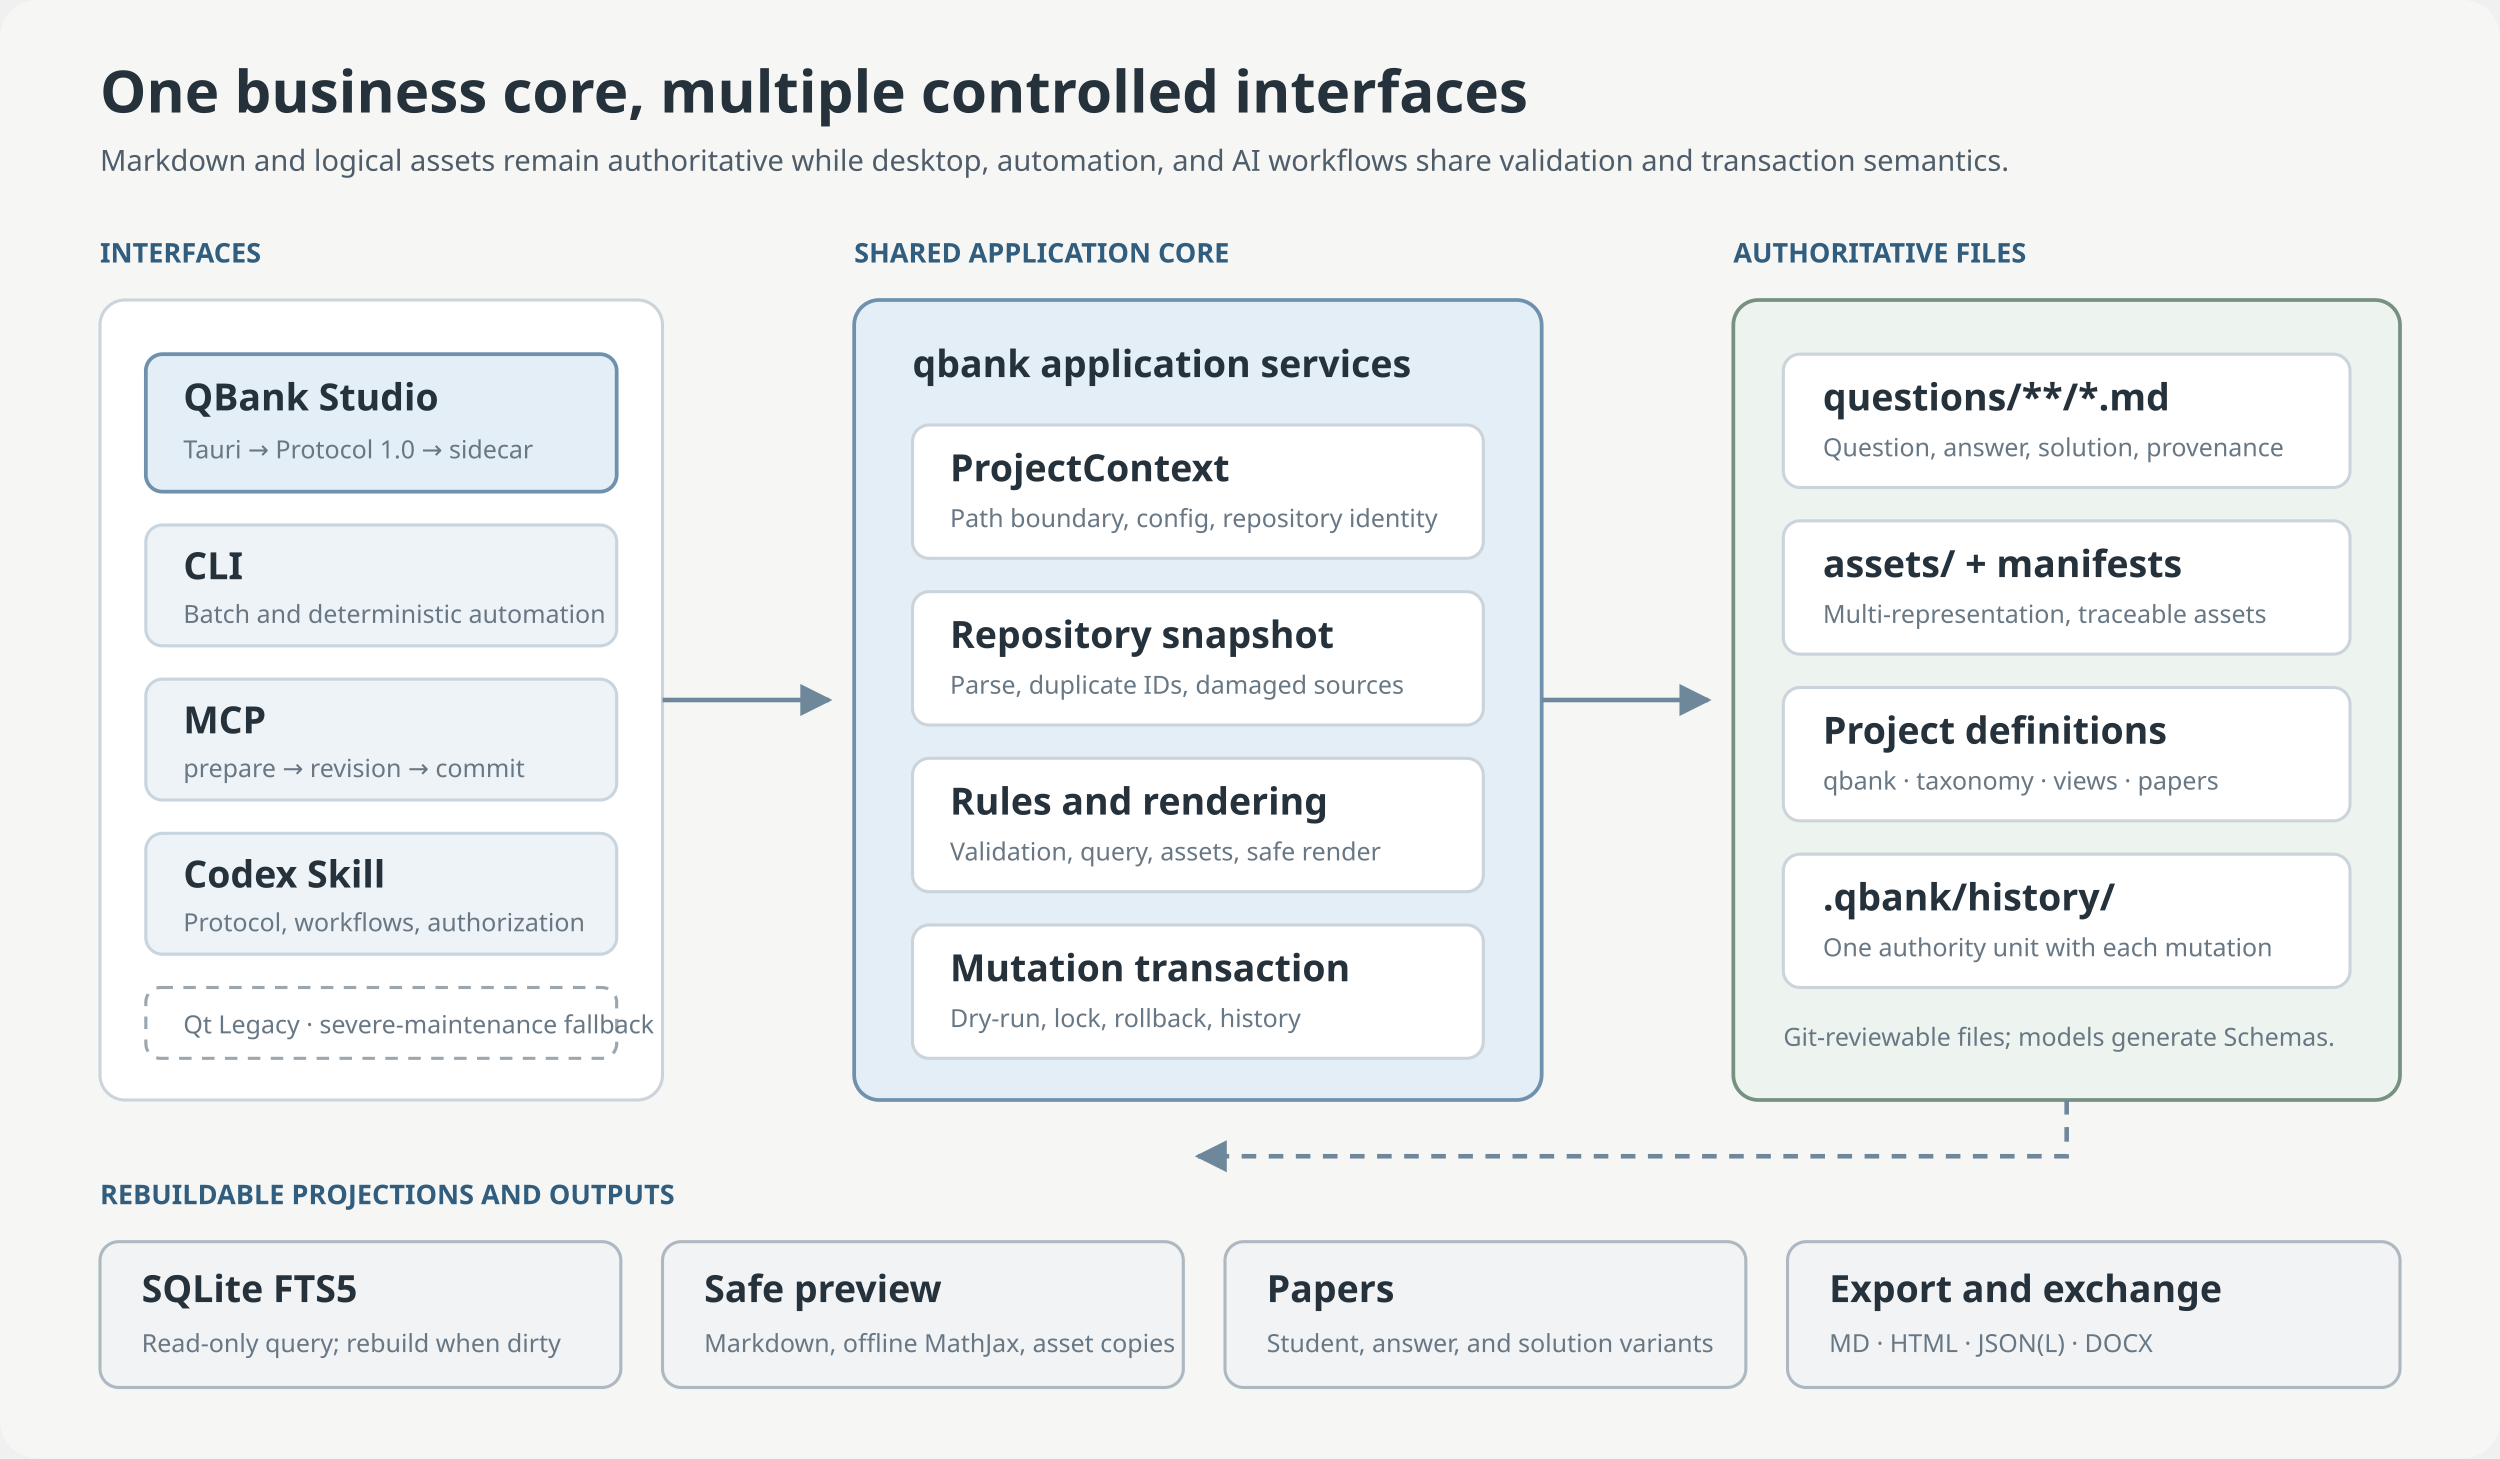
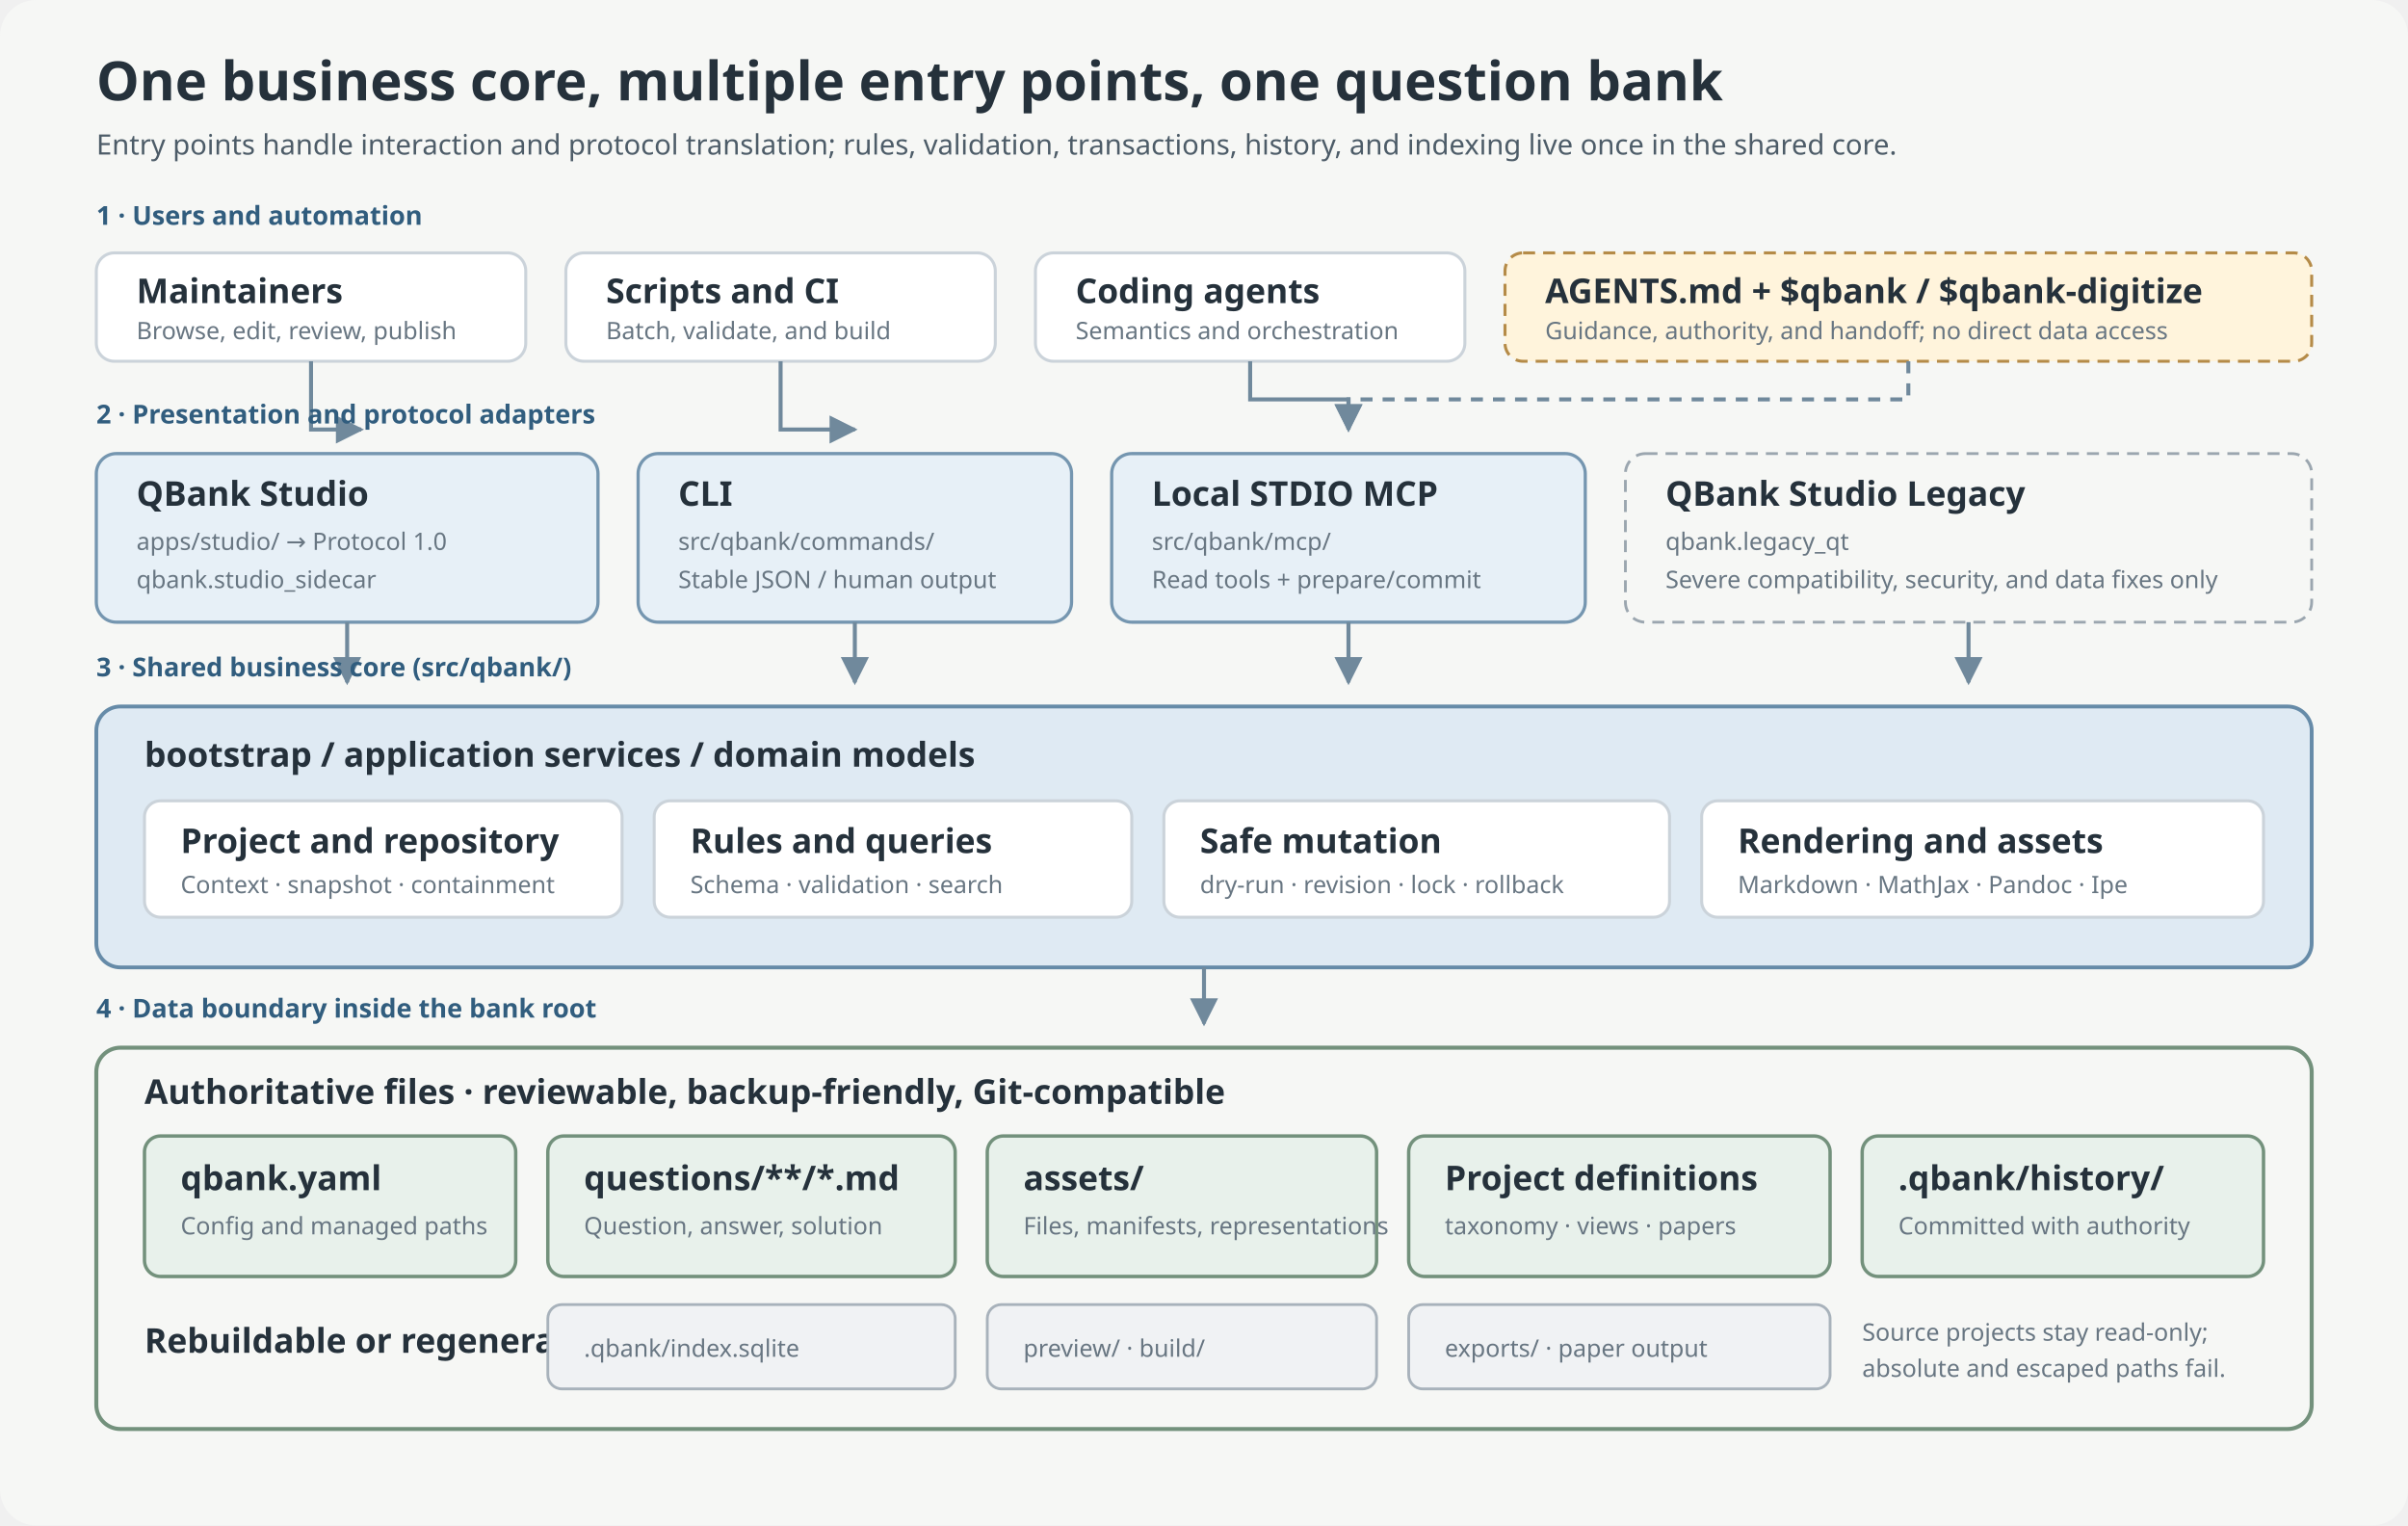
- <svg xmlns="http://www.w3.org/2000/svg" viewBox="0 0 1200 700" role="img" aria-labelledby="title desc">
+ <svg xmlns="http://www.w3.org/2000/svg" viewBox="0 0 1200 760" role="img" aria-labelledby="title desc">
  <defs>
    <marker id="arrow" viewBox="0 0 10 10" refX="9" refY="5" markerWidth="7" markerHeight="7" orient="auto">
      <path d="M0 0 10 5 0 10Z" fill="context-stroke" />
    </marker>
    <style>
-       .bg{fill:#f6f7f5}.panel{fill:#fff;stroke:#ccd4db;stroke-width:1.5}.soft{fill:#eef3f7;stroke:#c8d5df;stroke-width:1.5}.accent{fill:#e3eef6;stroke:#6f91ad;stroke-width:1.8}.authority{fill:#edf4ef;stroke:#779181;stroke-width:1.8}.derived{fill:#f1f3f5;stroke:#aeb8c1;stroke-width:1.5}.legacy{fill:none;stroke:#9ba6af;stroke-width:1.5;stroke-dasharray:6 5}.line{fill:none;stroke:#6f879b;stroke-width:2.2;marker-end:url(#arrow)}.dash{stroke-dasharray:7 6}.title{fill:#25313b;font:700 28px 'Segoe UI',sans-serif}.section{fill:#25313b;font:600 18px 'Segoe UI',sans-serif}.body{fill:#4e5d69;font:14px 'Segoe UI',sans-serif}.small{fill:#687784;font:12px 'Segoe UI',sans-serif}.label{fill:#315d7e;font:600 13px 'Segoe UI',sans-serif}
-       @media(prefers-color-scheme:dark){.bg{fill:#1e242a}.panel{fill:#282f36;stroke:#45515b}.soft{fill:#25333f;stroke:#405565}.accent{fill:#294459;stroke:#78a4c7}.authority{fill:#293a31;stroke:#77a087}.derived{fill:#252c32;stroke:#4b5863}.legacy{stroke:#687581}.title,.section{fill:#edf1f4}.body{fill:#c4cdd5}.small{fill:#9eabb6}.label{fill:#9cc3df}.line{stroke:#7f9bb1}}
+       .bg{fill:#f6f7f5}.surface{fill:#fff;stroke:#cbd3da;stroke-width:1.5}.entry{fill:#e7f0f7;stroke:#7596b0;stroke-width:1.6}.core{fill:#dfeaf3;stroke:#668ba8;stroke-width:1.9}.authority{fill:#e8f1eb;stroke:#73917c;stroke-width:1.7}.derived{fill:#f0f2f4;stroke:#a8b2bb;stroke-width:1.4}.guide{fill:#fff4dc;stroke:#b58b48;stroke-width:1.5;stroke-dasharray:6 4}.legacy{fill:none;stroke:#9ba6af;stroke-width:1.4;stroke-dasharray:6 4}.boundary{fill:none;stroke:#73917c;stroke-width:2}.line{fill:none;stroke:#70899c;stroke-width:2;marker-end:url(#arrow)}.dash{stroke-dasharray:6 5}.title{fill:#25313b;font:700 27px 'Segoe UI',sans-serif}.heading{fill:#25313b;font:600 17px 'Segoe UI',sans-serif}.body{fill:#4d5c68;font:14px 'Segoe UI',sans-serif}.small{fill:#687682;font:12px 'Segoe UI',sans-serif}.label{fill:#315d7e;font:600 13px 'Segoe UI',sans-serif}
+       @media(prefers-color-scheme:dark){.bg{fill:#1e242a}.surface{fill:#282f36;stroke:#46515b}.entry{fill:#293d4c;stroke:#739bb8}.core{fill:#29475c;stroke:#80a8c4}.authority{fill:#293c32;stroke:#79a087}.derived{fill:#252c32;stroke:#4c5862}.guide{fill:#3d3526;stroke:#c09a58}.legacy{stroke:#697680}.boundary{stroke:#79a087}.line{stroke:#7f9bb1}.title,.heading{fill:#edf1f4}.body{fill:#c4cdd5}.small{fill:#a2aeb8}.label{fill:#9cc3df}}
    </style>
  </defs>
-   <rect class="bg" width="1200" height="700" rx="18" />
-   <text class="title" x="48" y="54">One business core, multiple controlled interfaces</text>
-   <text class="body" x="48" y="82">Markdown and logical assets remain authoritative while desktop, automation, and AI workflows share validation and transaction semantics.</text>
-   <text class="label" x="48" y="126">INTERFACES</text>
-   <rect class="panel" x="48" y="144" width="270" height="384" rx="12" />
-   <rect class="accent" x="70" y="170" width="226" height="66" rx="8" />
-   <text class="section" x="88" y="197">QBank Studio</text>
-   <text class="small" x="88" y="220">Tauri → Protocol 1.0 → sidecar</text>
-   <rect class="soft" x="70" y="252" width="226" height="58" rx="8" />
-   <text class="section" x="88" y="278">CLI</text>
-   <text class="small" x="88" y="299">Batch and deterministic automation</text>
-   <rect class="soft" x="70" y="326" width="226" height="58" rx="8" />
-   <text class="section" x="88" y="352">MCP</text>
-   <text class="small" x="88" y="373">prepare → revision → commit</text>
-   <rect class="soft" x="70" y="400" width="226" height="58" rx="8" />
-   <text class="section" x="88" y="426">Codex Skill</text>
-   <text class="small" x="88" y="447">Protocol, workflows, authorization</text>
-   <rect class="legacy" x="70" y="474" width="226" height="34" rx="7" />
-   <text class="small" x="88" y="496">Qt Legacy · severe-maintenance fallback</text>
-   <text class="label" x="410" y="126">SHARED APPLICATION CORE</text>
-   <rect class="accent" x="410" y="144" width="330" height="384" rx="12" />
-   <text class="section" x="438" y="181">qbank application services</text>
-   <rect class="panel" x="438" y="204" width="274" height="64" rx="8" />
-   <text class="section" x="456" y="231">ProjectContext</text>
-   <text class="small" x="456" y="253">Path boundary, config, repository identity</text>
-   <rect class="panel" x="438" y="284" width="274" height="64" rx="8" />
-   <text class="section" x="456" y="311">Repository snapshot</text>
-   <text class="small" x="456" y="333">Parse, duplicate IDs, damaged sources</text>
-   <rect class="panel" x="438" y="364" width="274" height="64" rx="8" />
-   <text class="section" x="456" y="391">Rules and rendering</text>
-   <text class="small" x="456" y="413">Validation, query, assets, safe render</text>
-   <rect class="panel" x="438" y="444" width="274" height="64" rx="8" />
-   <text class="section" x="456" y="471">Mutation transaction</text>
-   <text class="small" x="456" y="493">Dry-run, lock, rollback, history</text>
-   <text class="label" x="832" y="126">AUTHORITATIVE FILES</text>
-   <rect class="authority" x="832" y="144" width="320" height="384" rx="12" />
-   <rect class="panel" x="856" y="170" width="272" height="64" rx="8" />
-   <text class="section" x="875" y="197">questions/**/*.md</text>
-   <text class="small" x="875" y="219">Question, answer, solution, provenance</text>
-   <rect class="panel" x="856" y="250" width="272" height="64" rx="8" />
-   <text class="section" x="875" y="277">assets/ + manifests</text>
-   <text class="small" x="875" y="299">Multi-representation, traceable assets</text>
-   <rect class="panel" x="856" y="330" width="272" height="64" rx="8" />
-   <text class="section" x="875" y="357">Project definitions</text>
-   <text class="small" x="875" y="379">qbank · taxonomy · views · papers</text>
-   <rect class="panel" x="856" y="410" width="272" height="64" rx="8" />
-   <text class="section" x="875" y="437">.qbank/history/</text>
-   <text class="small" x="875" y="459">One authority unit with each mutation</text>
-   <text class="small" x="856" y="502">Git-reviewable files; models generate Schemas.</text>
-   <path class="line" d="M318 336H398" />
-   <path class="line" d="M740 336H820" />
-   <text class="label" x="48" y="578">REBUILDABLE PROJECTIONS AND OUTPUTS</text>
-   <path class="line dash" d="M992 528V555H575" />
-   <rect class="derived" x="48" y="596" width="250" height="70" rx="9" />
-   <text class="section" x="68" y="625">SQLite FTS5</text>
-   <text class="small" x="68" y="649">Read-only query; rebuild when dirty</text>
-   <rect class="derived" x="318" y="596" width="250" height="70" rx="9" />
-   <text class="section" x="338" y="625">Safe preview</text>
-   <text class="small" x="338" y="649">Markdown, offline MathJax, asset copies</text>
-   <rect class="derived" x="588" y="596" width="250" height="70" rx="9" />
-   <text class="section" x="608" y="625">Papers</text>
-   <text class="small" x="608" y="649">Student, answer, and solution variants</text>
-   <rect class="derived" x="858" y="596" width="294" height="70" rx="9" />
-   <text class="section" x="878" y="625">Export and exchange</text>
-   <text class="small" x="878" y="649">MD · HTML · JSON(L) · DOCX</text>
+   <rect class="bg" width="1200" height="760" rx="18" />
+   <text class="title" x="48" y="50">One business core, multiple entry points, one question bank</text>
+   <text class="body" x="48" y="77">Entry points handle interaction and protocol translation; rules, validation, transactions, history, and indexing live once in the shared core.</text>
+   <text class="label" x="48" y="112">1 · Users and automation</text>
+   <rect class="surface" x="48" y="126" width="214" height="54" rx="9" />
+   <text class="heading" x="68" y="151">Maintainers</text>
+   <text class="small" x="68" y="169">Browse, edit, review, publish</text>
+   <rect class="surface" x="282" y="126" width="214" height="54" rx="9" />
+   <text class="heading" x="302" y="151">Scripts and CI</text>
+   <text class="small" x="302" y="169">Batch, validate, and build</text>
+   <rect class="surface" x="516" y="126" width="214" height="54" rx="9" />
+   <text class="heading" x="536" y="151">Coding agents</text>
+   <text class="small" x="536" y="169">Semantics and orchestration</text>
+   <rect class="guide" x="750" y="126" width="402" height="54" rx="9" />
+   <text class="heading" x="770" y="151">AGENTS.md + $qbank / $qbank-digitize</text>
+   <text class="small" x="770" y="169">Guidance, authority, and handoff; no direct data access</text>
+   <path class="line" d="M155 180V214H180" />
+   <path class="line" d="M389 180V214H426" />
+   <path class="line" d="M623 180V199H672V214" />
+   <path class="line dash" d="M951 180V199H672V214" />
+   <text class="label" x="48" y="211">2 · Presentation and protocol adapters</text>
+   <rect class="entry" x="48" y="226" width="250" height="84" rx="10" />
+   <text class="heading" x="68" y="252">QBank Studio</text>
+   <text class="small" x="68" y="274">apps/studio/ → Protocol 1.0</text>
+   <text class="small" x="68" y="293">qbank.studio_sidecar</text>
+   <rect class="entry" x="318" y="226" width="216" height="84" rx="10" />
+   <text class="heading" x="338" y="252">CLI</text>
+   <text class="small" x="338" y="274">src/qbank/commands/</text>
+   <text class="small" x="338" y="293">Stable JSON / human output</text>
+   <rect class="entry" x="554" y="226" width="236" height="84" rx="10" />
+   <text class="heading" x="574" y="252">Local STDIO MCP</text>
+   <text class="small" x="574" y="274">src/qbank/mcp/</text>
+   <text class="small" x="574" y="293">Read tools + prepare/commit</text>
+   <rect class="legacy" x="810" y="226" width="342" height="84" rx="10" />
+   <text class="heading" x="830" y="252">QBank Studio Legacy</text>
+   <text class="small" x="830" y="274">qbank.legacy_qt</text>
+   <text class="small" x="830" y="293">Severe compatibility, security, and data fixes only</text>
+   <path class="line" d="M173 310V340" />
+   <path class="line" d="M426 310V340" />
+   <path class="line" d="M672 310V340" />
+   <path class="line" d="M981 310V340" />
+   <text class="label" x="48" y="337">3 · Shared business core (src/qbank/)</text>
+   <rect class="core" x="48" y="352" width="1104" height="130" rx="12" />
+   <text class="heading" x="72" y="382">bootstrap / application services / domain models</text>
+   <rect class="surface" x="72" y="399" width="238" height="58" rx="8" />
+   <text class="heading" x="90" y="425">Project and repository</text>
+   <text class="small" x="90" y="445">Context · snapshot · containment</text>
+   <rect class="surface" x="326" y="399" width="238" height="58" rx="8" />
+   <text class="heading" x="344" y="425">Rules and queries</text>
+   <text class="small" x="344" y="445">Schema · validation · search</text>
+   <rect class="surface" x="580" y="399" width="252" height="58" rx="8" />
+   <text class="heading" x="598" y="425">Safe mutation</text>
+   <text class="small" x="598" y="445">dry-run · revision · lock · rollback</text>
+   <rect class="surface" x="848" y="399" width="280" height="58" rx="8" />
+   <text class="heading" x="866" y="425">Rendering and assets</text>
+   <text class="small" x="866" y="445">Markdown · MathJax · Pandoc · Ipe</text>
+   <path class="line" d="M600 482V510" />
+   <text class="label" x="48" y="507">4 · Data boundary inside the bank root</text>
+   <rect class="boundary" x="48" y="522" width="1104" height="190" rx="12" />
+   <text class="heading" x="72" y="550">Authoritative files · reviewable, backup-friendly, Git-compatible</text>
+   <rect class="authority" x="72" y="566" width="185" height="70" rx="8" />
+   <text class="heading" x="90" y="593">qbank.yaml</text>
+   <text class="small" x="90" y="615">Config and managed paths</text>
+   <rect class="authority" x="273" y="566" width="203" height="70" rx="8" />
+   <text class="heading" x="291" y="593">questions/**/*.md</text>
+   <text class="small" x="291" y="615">Question, answer, solution</text>
+   <rect class="authority" x="492" y="566" width="194" height="70" rx="8" />
+   <text class="heading" x="510" y="593">assets/</text>
+   <text class="small" x="510" y="615">Files, manifests, representations</text>
+   <rect class="authority" x="702" y="566" width="210" height="70" rx="8" />
+   <text class="heading" x="720" y="593">Project definitions</text>
+   <text class="small" x="720" y="615">taxonomy · views · papers</text>
+   <rect class="authority" x="928" y="566" width="200" height="70" rx="8" />
+   <text class="heading" x="946" y="593">.qbank/history/</text>
+   <text class="small" x="946" y="615">Committed with authority</text>
+   <text class="heading" x="72" y="674">Rebuildable or regenerable</text>
+   <rect class="derived" x="273" y="650" width="203" height="42" rx="7" />
+   <text class="small" x="291" y="676">.qbank/index.sqlite</text>
+   <rect class="derived" x="492" y="650" width="194" height="42" rx="7" />
+   <text class="small" x="510" y="676">preview/ · build/</text>
+   <rect class="derived" x="702" y="650" width="210" height="42" rx="7" />
+   <text class="small" x="720" y="676">exports/ · paper output</text>
+   <text class="small" x="928" y="668">Source projects stay read-only;</text>
+   <text class="small" x="928" y="686">absolute and escaped paths fail.</text>
</svg>
